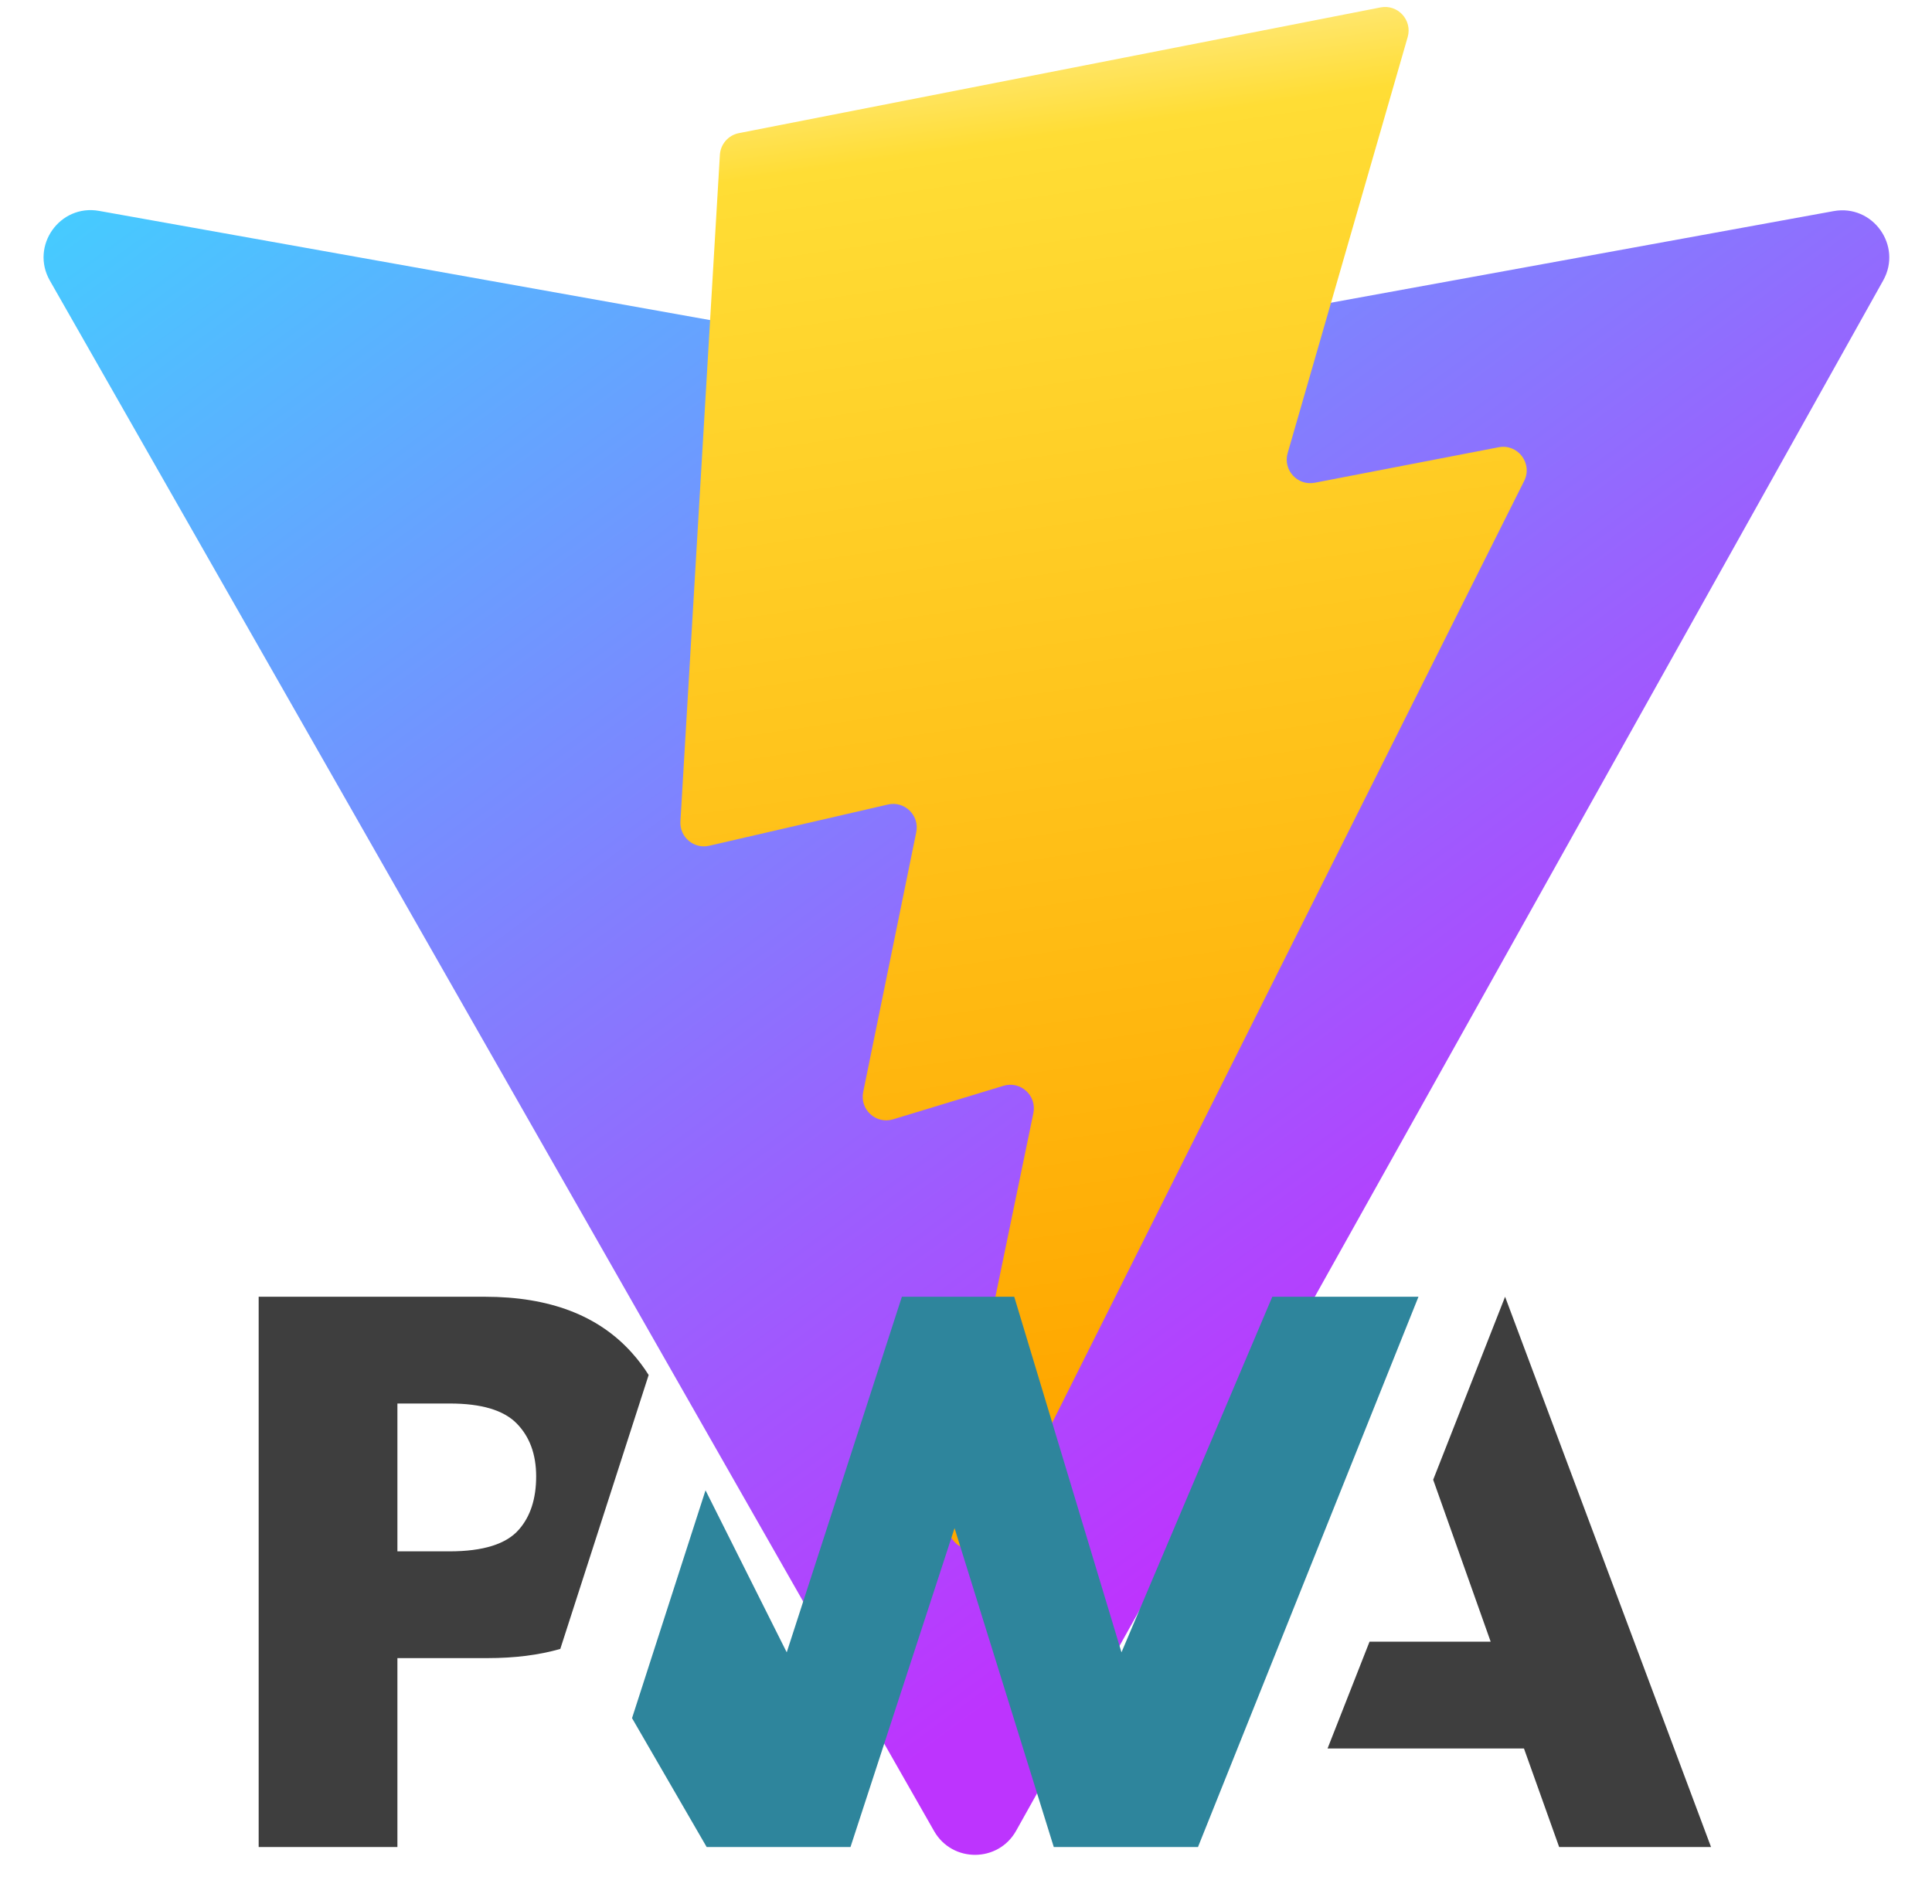
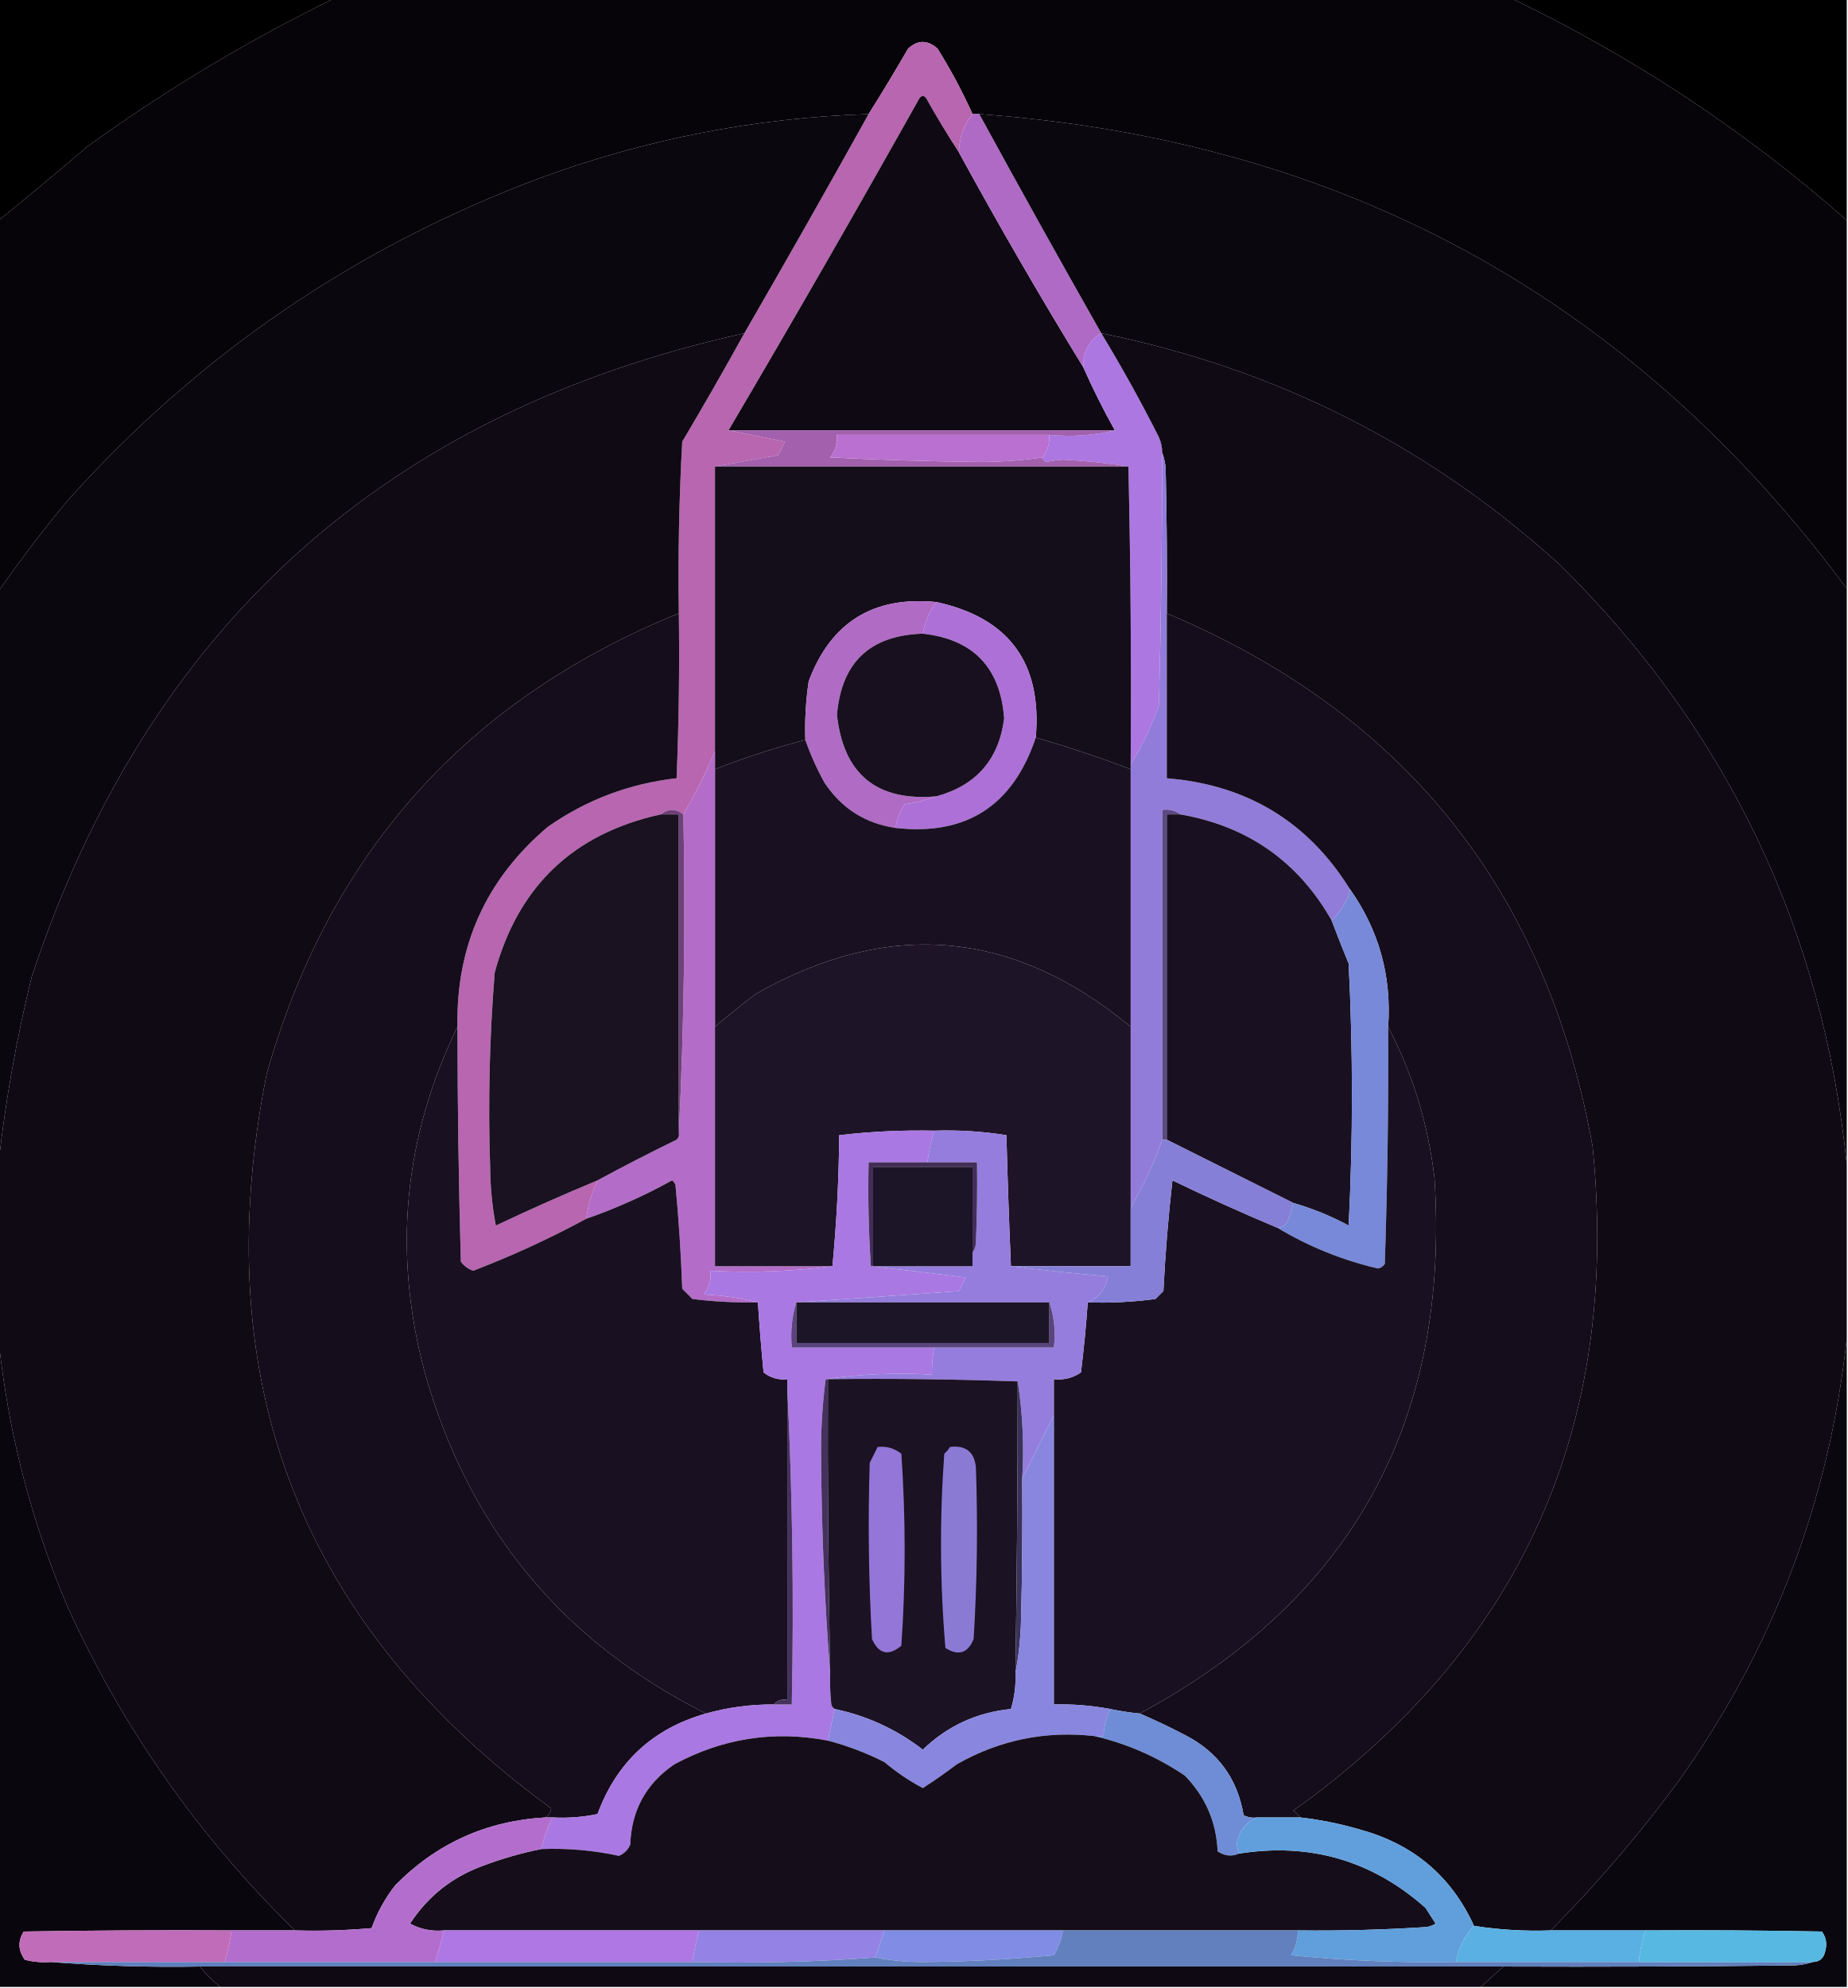
- <svg xmlns="http://www.w3.org/2000/svg" width="410" height="404" viewBox="0 0 410 404" fill="none" version="1.1" id="svg20">
-   <path d="M399.641 59.525L215.643 388.545C211.844 395.338 202.084 395.378 198.228 388.618L10.582 59.556C6.381 52.19 12.68 43.267 21.028 44.759L205.223 77.682C206.398 77.892 207.601 77.89 208.776 77.676L389.119 44.806C397.439 43.289 403.768 52.143 399.641 59.525Z" fill="url(#paint0_linear)" id="path2" />
-   <defs id="defs18">
-     <linearGradient id="paint0_linear" x1="6" y1="33" x2="235" y2="344" gradientUnits="userSpaceOnUse">
-       <stop stop-color="#41D1FF" id="stop6" />
-       <stop offset="1" stop-color="#BD34FE" id="stop8" />
-     </linearGradient>
-     <linearGradient id="paint1_linear" x1="194.651" y1="8.818" x2="236.076" y2="292.989" gradientUnits="userSpaceOnUse">
-       <stop stop-color="#FFEA83" id="stop11" />
-       <stop offset="0.083" stop-color="#FFDD35" id="stop13" />
-       <stop offset="1" stop-color="#FFA800" id="stop15" />
-     </linearGradient>
-   </defs>
-   <path d="M292.965 1.574L156.801 28.255C154.563 28.694 152.906 30.59 152.771 32.866L144.395 174.33C144.198 177.662 147.258 180.248 150.51 179.498L188.42 170.749C191.967 169.931 195.172 173.055 194.443 176.622L183.18 231.775C182.422 235.487 185.907 238.661 189.532 237.56L212.947 230.446C216.577 229.344 220.065 232.527 219.297 236.242L201.398 322.875C200.278 328.294 207.486 331.249 210.492 326.603L212.5 323.5L323.454 102.072C325.312 98.365 322.108 94.137 318.036 94.923L279.014 102.454C275.347 103.161 272.227 99.746 273.262 96.158L298.731 7.867C299.767 4.273 296.636 0.855 292.965 1.574Z" fill="url(#paint1_linear)" id="path4" />
-   <g id="layer1">
-     <g id="g8" transform="matrix(0.1578966,0,0,0.1589033,54.89293,275.2164)">
-       <path fill="#3d3d3d" fill-opacity="1" stroke-width="0.2" stroke-linejoin="round" d="m 1436.62,603.304 56.39,-142.599 h 162.82 L 1578.56,244.39 1675.2,5.28336e-4 1952,734.933 h -204.13 l -47.3,-131.629 z" id="path2-1" style="fill:#3e3e3e;fill-opacity:1" />
-       <path fill="#5a0fc8" fill-opacity="1" stroke-width="0.2" stroke-linejoin="round" d="M 1262.47,734.935 1558.79,0.002 1362.34,0.003 1159.64,474.933 1015.5,0.004 H 864.499 L 709.731,474.933 600.585,258.517 501.812,562.819 602.096,734.935 h 193.331 l 139.857,-425.91 133.346,425.91 z" id="path4-4" style="fill:#2e859c;fill-opacity:1" />
-       <path fill="#3d3d3d" fill-opacity="1" stroke-width="0.2" stroke-linejoin="round" d="m 186.476,482.643 h 121.003 c 36.654,0 69.293,-4.091 97.917,-12.273 l 31.293,-96.408 87.459,-269.446 C 517.484,93.954 509.876,83.967 501.324,74.557 456.419,24.852 390.719,4.06265e-4 304.222,4.06265e-4 H -3.8147e-6 V 734.933 H 186.476 Z M 346.642,169.079 c 17.54,17.653 26.309,41.276 26.309,70.871 0,29.822 -7.713,53.474 -23.138,70.956 -16.91,19.425 -48.047,29.137 -93.409,29.137 H 186.476 V 142.598 h 70.442 c 42.277,0 72.185,8.827 89.724,26.481 z" id="path6" style="fill:#3e3e3e;fill-opacity:1" />
-     </g>
+ <svg xmlns="http://www.w3.org/2000/svg" version="1.1" width="818px" height="880px" style="shape-rendering:geometricPrecision; text-rendering:geometricPrecision; image-rendering:optimizeQuality; fill-rule:evenodd; clip-rule:evenodd">
+   <g>
+     <path style="opacity:1" fill="#000000" d="M -0.5,-0.5 C 48.833,-0.5 98.167,-0.5 147.5,-0.5C 109.26,18.257 72.927,40.09 38.5,65C 25.627,76.045 12.627,86.878 -0.5,97.5C -0.5,64.833 -0.5,32.167 -0.5,-0.5 Z" />
+   </g>
+   <g>
+     <path style="opacity:1" fill="#060409" d="M 147.5,-0.5 C 321.5,-0.5 495.5,-0.5 669.5,-0.5C 723.424,25.459 772.757,58.125 817.5,97.5C 817.5,151.833 817.5,206.167 817.5,260.5C 722.176,132.071 594.176,62.071 433.5,50.5C 432.5,50.5 431.5,50.5 430.5,50.5C 425.999,40.493 420.832,30.827 415,21.5C 410.591,17.607 406.258,17.607 402,21.5C 396.338,31.315 390.505,40.982 384.5,50.5C 334.246,52.118 285.579,61.618 238.5,79C 157.288,109.51 87.788,157.01 30,221.5C 19.203,234.449 9.036,247.783 -0.5,261.5C -0.5,206.833 -0.5,152.167 -0.5,97.5C 12.627,86.878 25.627,76.045 38.5,65C 72.927,40.09 109.26,18.257 147.5,-0.5 Z" />
+   </g>
+   <g>
+     <path style="opacity:1" fill="#000000" d="M 669.5,-0.5 C 718.833,-0.5 768.167,-0.5 817.5,-0.5C 817.5,32.167 817.5,64.833 817.5,97.5C 772.757,58.125 723.424,25.459 669.5,-0.5 Z" />
+   </g>
+   <g>
+     <path style="opacity:1" fill="#b866b0" d="M 430.5,50.5 C 426.536,55.437 424.536,61.104 424.5,67.5C 419.441,59.73 414.608,51.73 410,43.5C 409,42.167 408,42.167 407,43.5C 379.327,92.854 351.16,141.854 322.5,190.5C 330.723,192.063 339.057,193.73 347.5,195.5C 346.5,197.5 345.5,199.5 344.5,201.5C 335.035,203.181 325.702,204.847 316.5,206.5C 316.5,248.5 316.5,290.5 316.5,332.5C 312.376,342.081 307.709,351.414 302.5,360.5C 299.167,357.833 295.833,357.833 292.5,360.5C 253.872,368.96 229.372,392.293 219,430.5C 216.667,459.459 216.001,488.459 217,517.5C 217.097,525.925 217.93,534.258 219.5,542.5C 234.363,535.438 249.363,528.772 264.5,522.5C 261.966,527.905 260.299,533.571 259.5,539.5C 243.338,548.247 226.671,555.914 209.5,562.5C 207.247,561.747 205.413,560.414 204,558.5C 203.029,523.84 202.529,489.173 202.5,454.5C 201.858,418.621 215.192,389.121 242.5,366C 259.647,354.005 278.647,346.839 299.5,344.5C 300.5,320.176 300.833,295.842 300.5,271.5C 300.101,246.14 300.601,220.807 302,195.5C 311.431,179.636 320.598,163.636 329.5,147.5C 348.071,115.364 366.404,83.031 384.5,50.5C 390.505,40.982 396.338,31.315 402,21.5C 406.258,17.607 410.591,17.607 415,21.5C 420.832,30.827 425.999,40.493 430.5,50.5 Z" />
+   </g>
+   <g>
+     <path style="opacity:1" fill="#0f0913" d="M 424.5,67.5 C 442.104,99.725 460.438,131.392 479.5,162.5C 483.762,172.078 488.429,181.412 493.5,190.5C 436.5,190.5 379.5,190.5 322.5,190.5C 351.16,141.854 379.327,92.854 407,43.5C 408,42.167 409,42.167 410,43.5C 414.608,51.73 419.441,59.73 424.5,67.5 Z" />
+   </g>
+   <g>
+     <path style="opacity:1" fill="#0b070f" d="M 384.5,50.5 C 366.404,83.031 348.071,115.364 329.5,147.5C 170.371,182.797 65.204,277.797 14,432.5C 7.419,459.331 2.585,486.331 -0.5,513.5C -0.5,429.5 -0.5,345.5 -0.5,261.5C 9.036,247.783 19.203,234.449 30,221.5C 87.788,157.01 157.288,109.51 238.5,79C 285.579,61.618 334.246,52.118 384.5,50.5 Z" />
+   </g>
+   <g>
+     <path style="opacity:1" fill="#af6ac5" d="M 430.5,50.5 C 431.5,50.5 432.5,50.5 433.5,50.5C 451.234,82.967 469.234,115.301 487.5,147.5C 481.996,150.833 479.33,155.833 479.5,162.5C 460.438,131.392 442.104,99.725 424.5,67.5C 424.536,61.104 426.536,55.437 430.5,50.5 Z" />
+   </g>
+   <g>
+     <path style="opacity:1" fill="#0b070f" d="M 433.5,50.5 C 594.176,62.071 722.176,132.071 817.5,260.5C 817.5,345.5 817.5,430.5 817.5,515.5C 806.969,411.61 764.636,323.11 690.5,250C 632.47,197.317 564.803,163.151 487.5,147.5C 469.234,115.301 451.234,82.967 433.5,50.5 Z" />
+   </g>
+   <g>
+     <path style="opacity:1" fill="#100a14" d="M 329.5,147.5 C 320.598,163.636 311.431,179.636 302,195.5C 300.601,220.807 300.101,246.14 300.5,271.5C 206.488,309.685 145.655,377.685 118,475.5C 91.082,611.151 133.082,719.484 244,800.5C 243.807,802.082 242.974,803.416 241.5,804.5C 215.389,805.976 193.223,815.976 175,834.5C 170.452,840.264 166.952,846.598 164.5,853.5C 153.186,854.499 141.853,854.832 130.5,854.5C 88.14,813.134 54.64,765.467 30,711.5C 14.018,673.899 3.851,634.899 -0.5,594.5C -0.5,567.5 -0.5,540.5 -0.5,513.5C 2.585,486.331 7.419,459.331 14,432.5C 65.204,277.797 170.371,182.797 329.5,147.5 Z" />
+   </g>
+   <g>
+     <path style="opacity:1" fill="#ac77e1" d="M 487.5,147.5 C 496.564,162.429 505.064,177.762 513,193.5C 513.977,195.74 514.477,198.073 514.5,200.5C 514.443,237.839 513.943,275.172 513,312.5C 509.604,321.624 505.437,330.29 500.5,338.5C 500.832,294.33 500.499,250.33 499.5,206.5C 490.039,204.965 480.372,203.965 470.5,203.5C 468.135,203.636 465.802,203.97 463.5,204.5C 462.287,204.253 461.62,203.586 461.5,202.5C 463.68,199.619 464.68,196.286 464.5,192.5C 474.378,193.425 484.044,192.759 493.5,190.5C 488.429,181.412 483.762,172.078 479.5,162.5C 479.33,155.833 481.996,150.833 487.5,147.5 Z" />
+   </g>
+   <g>
+     <path style="opacity:1" fill="#100a14" d="M 487.5,147.5 C 564.803,163.151 632.47,197.317 690.5,250C 764.636,323.11 806.969,411.61 817.5,515.5C 817.5,541.167 817.5,566.833 817.5,592.5C 809.727,664.369 784.894,729.702 743,788.5C 725.817,811.834 706.983,833.834 686.5,854.5C 675.071,854.923 663.737,854.257 652.5,852.5C 642.524,830.649 625.857,816.483 602.5,810C 593.648,807.37 584.648,805.536 575.5,804.5C 574.77,803.288 573.77,802.288 572.5,801.5C 673.281,729.567 717.448,631.567 705,507.5C 684.724,394.509 621.891,315.842 516.5,271.5C 516.667,250.164 516.5,228.831 516,207.5C 515.814,204.964 515.314,202.631 514.5,200.5C 514.477,198.073 513.977,195.74 513,193.5C 505.064,177.762 496.564,162.429 487.5,147.5 Z" />
+   </g>
+   <g>
+     <path style="opacity:1" fill="#a260ad" d="M 322.5,190.5 C 379.5,190.5 436.5,190.5 493.5,190.5C 484.044,192.759 474.378,193.425 464.5,192.5C 433.167,192.5 401.833,192.5 370.5,192.5C 370.704,196.22 369.704,199.553 367.5,202.5C 389.653,203.608 411.819,204.275 434,204.5C 443.396,204.473 452.563,203.806 461.5,202.5C 461.62,203.586 462.287,204.253 463.5,204.5C 465.802,203.97 468.135,203.636 470.5,203.5C 480.372,203.965 490.039,204.965 499.5,206.5C 438.5,206.5 377.5,206.5 316.5,206.5C 325.702,204.847 335.035,203.181 344.5,201.5C 345.5,199.5 346.5,197.5 347.5,195.5C 339.057,193.73 330.723,192.063 322.5,190.5 Z" />
+   </g>
+   <g>
+     <path style="opacity:1" fill="#b970d0" d="M 464.5,192.5 C 464.68,196.286 463.68,199.619 461.5,202.5C 452.563,203.806 443.396,204.473 434,204.5C 411.819,204.275 389.653,203.608 367.5,202.5C 369.704,199.553 370.704,196.22 370.5,192.5C 401.833,192.5 433.167,192.5 464.5,192.5 Z" />
+   </g>
+   <g>
+     <path style="opacity:1" fill="#927cda" d="M 514.5,200.5 C 515.314,202.631 515.814,204.964 516,207.5C 516.5,228.831 516.667,250.164 516.5,271.5C 516.5,295.833 516.5,320.167 516.5,344.5C 551.912,347.355 578.912,363.688 597.5,393.5C 597.509,395.308 597.009,396.975 596,398.5C 594.301,401.921 592.135,404.921 589.5,407.5C 574.667,381.362 552.334,365.695 522.5,360.5C 520.22,358.777 517.553,358.111 514.5,358.5C 514.5,407.167 514.5,455.833 514.5,504.5C 510.8,514.925 506.133,524.925 500.5,534.5C 500.5,507.833 500.5,481.167 500.5,454.5C 500.5,416.5 500.5,378.5 500.5,340.5C 500.5,339.833 500.5,339.167 500.5,338.5C 505.437,330.29 509.604,321.624 513,312.5C 513.943,275.172 514.443,237.839 514.5,200.5 Z" />
+   </g>
+   <g>
+     <path style="opacity:1" fill="#140d1a" d="M 316.5,206.5 C 377.5,206.5 438.5,206.5 499.5,206.5C 500.499,250.33 500.832,294.33 500.5,338.5C 500.5,339.167 500.5,339.833 500.5,340.5C 486.695,335.232 472.695,330.565 458.5,326.5C 461.347,293.491 446.681,273.491 414.5,266.5C 386.632,263.748 367.799,275.414 358,301.5C 356.703,310.114 356.203,318.781 356.5,327.5C 342.897,331.034 329.564,335.368 316.5,340.5C 316.5,337.833 316.5,335.167 316.5,332.5C 316.5,290.5 316.5,248.5 316.5,206.5 Z" />
+   </g>
+   <g>
+     <path style="opacity:1" fill="#b06bc5" d="M 414.5,266.5 C 411.402,270.697 409.402,275.363 408.5,280.5C 385.117,281.217 372.451,293.217 370.5,316.5C 373.455,342.787 388.122,354.787 414.5,352.5C 410.076,354.132 405.409,355.298 400.5,356C 398.329,359.184 396.996,362.684 396.5,366.5C 383.061,364.527 372.561,357.86 365,346.5C 361.562,340.303 358.729,333.969 356.5,327.5C 356.203,318.781 356.703,310.114 358,301.5C 367.799,275.414 386.632,263.748 414.5,266.5 Z" />
+   </g>
+   <g>
+     <path style="opacity:1" fill="#ad70d7" d="M 414.5,266.5 C 446.681,273.491 461.347,293.491 458.5,326.5C 448.384,356.676 427.718,370.009 396.5,366.5C 396.996,362.684 398.329,359.184 400.5,356C 405.409,355.298 410.076,354.132 414.5,352.5C 432.177,347.657 442.177,336.157 444.5,318C 442.813,295.482 430.813,282.982 408.5,280.5C 409.402,275.363 411.402,270.697 414.5,266.5 Z" />
+   </g>
+   <g>
+     <path style="opacity:1" fill="#150d1b" d="M 300.5,271.5 C 300.833,295.842 300.5,320.176 299.5,344.5C 278.647,346.839 259.647,354.005 242.5,366C 215.192,389.121 201.858,418.621 202.5,454.5C 178.666,503.539 173.833,554.539 188,607.5C 207.357,676.28 248.857,726.613 312.5,758.5C 288.984,765.182 272.984,780.015 264.5,803C 257.924,804.377 251.257,804.877 244.5,804.5C 243.5,804.5 242.5,804.5 241.5,804.5C 242.974,803.416 243.807,802.082 244,800.5C 133.082,719.484 91.082,611.151 118,475.5C 145.655,377.685 206.488,309.685 300.5,271.5 Z" />
+   </g>
+   <g>
+     <path style="opacity:1" fill="#150d1b" d="M 516.5,271.5 C 621.891,315.842 684.724,394.509 705,507.5C 717.448,631.567 673.281,729.567 572.5,801.5C 573.77,802.288 574.77,803.288 575.5,804.5C 569.167,804.5 562.833,804.5 556.5,804.5C 554.396,804.799 552.396,804.466 550.5,803.5C 547.78,787.284 539.113,775.45 524.5,768C 517.897,764.531 511.231,761.364 504.5,758.5C 598.478,707.919 641.978,628.919 635,521.5C 632.259,497.787 625.426,475.454 614.5,454.5C 616.053,431.999 610.386,411.666 597.5,393.5C 578.912,363.688 551.912,347.355 516.5,344.5C 516.5,320.167 516.5,295.833 516.5,271.5 Z" />
+   </g>
+   <g>
+     <path style="opacity:1" fill="#18101f" d="M 408.5,280.5 C 430.813,282.982 442.813,295.482 444.5,318C 442.177,336.157 432.177,347.657 414.5,352.5C 388.122,354.787 373.455,342.787 370.5,316.5C 372.451,293.217 385.117,281.217 408.5,280.5 Z" />
+   </g>
+   <g>
+     <path style="opacity:1" fill="#191121" d="M 458.5,326.5 C 472.695,330.565 486.695,335.232 500.5,340.5C 500.5,378.5 500.5,416.5 500.5,454.5C 448.538,411.439 393.205,406.605 334.5,440C 328.336,444.667 322.336,449.5 316.5,454.5C 316.5,416.5 316.5,378.5 316.5,340.5C 329.564,335.368 342.897,331.034 356.5,327.5C 358.729,333.969 361.562,340.303 365,346.5C 372.561,357.86 383.061,364.527 396.5,366.5C 427.718,370.009 448.384,356.676 458.5,326.5 Z" />
+   </g>
+   <g>
+     <path style="opacity:1" fill="#b36dc8" d="M 316.5,332.5 C 316.5,335.167 316.5,337.833 316.5,340.5C 316.5,378.5 316.5,416.5 316.5,454.5C 316.5,489.833 316.5,525.167 316.5,560.5C 333.833,560.5 351.167,560.5 368.5,560.5C 350.692,562.793 332.692,563.46 314.5,562.5C 314.931,566.422 313.931,569.922 311.5,573C 319.752,573.393 327.752,574.559 335.5,576.5C 325.796,576.698 316.13,576.198 306.5,575C 305,573.5 303.5,572 302,570.5C 301.459,555.137 300.459,539.804 299,524.5C 298.692,523.692 298.192,523.025 297.5,522.5C 285.284,529.276 272.618,534.943 259.5,539.5C 260.299,533.571 261.966,527.905 264.5,522.5C 275.949,516.274 287.616,510.274 299.5,504.5C 300.386,503.675 300.719,502.675 300.5,501.5C 302.784,454.676 303.451,407.676 302.5,360.5C 307.709,351.414 312.376,342.081 316.5,332.5 Z" />
+   </g>
+   <g>
+     <path style="opacity:1" fill="#5a4a84" d="M 522.5,360.5 C 520.5,360.5 518.5,360.5 516.5,360.5C 516.5,408.5 516.5,456.5 516.5,504.5C 515.833,504.5 515.167,504.5 514.5,504.5C 514.5,455.833 514.5,407.167 514.5,358.5C 517.553,358.111 520.22,358.777 522.5,360.5 Z" />
+   </g>
+   <g>
+     <path style="opacity:1" fill="#1a1121" d="M 292.5,360.5 C 295.167,360.5 297.833,360.5 300.5,360.5C 300.5,407.5 300.5,454.5 300.5,501.5C 300.719,502.675 300.386,503.675 299.5,504.5C 287.616,510.274 275.949,516.274 264.5,522.5C 249.363,528.772 234.363,535.438 219.5,542.5C 217.93,534.258 217.097,525.925 217,517.5C 216.001,488.459 216.667,459.459 219,430.5C 229.372,392.293 253.872,368.96 292.5,360.5 Z" />
+   </g>
+   <g>
+     <path style="opacity:1" fill="#6e4279" d="M 302.5,360.5 C 303.451,407.676 302.784,454.676 300.5,501.5C 300.5,454.5 300.5,407.5 300.5,360.5C 297.833,360.5 295.167,360.5 292.5,360.5C 295.833,357.833 299.167,357.833 302.5,360.5 Z" />
+   </g>
+   <g>
+     <path style="opacity:1" fill="#191121" d="M 522.5,360.5 C 552.334,365.695 574.667,381.362 589.5,407.5C 591.903,413.878 594.403,420.211 597,426.5C 598.939,465.163 598.939,503.83 597,542.5C 589.183,538.284 581.016,534.951 572.5,532.5C 553.833,523.167 535.167,513.833 516.5,504.5C 516.5,456.5 516.5,408.5 516.5,360.5C 518.5,360.5 520.5,360.5 522.5,360.5 Z" />
+   </g>
+   <g>
+     <path style="opacity:1" fill="#7789d8" d="M 597.5,393.5 C 610.386,411.666 616.053,431.999 614.5,454.5C 614.681,489.51 614.181,524.51 613,559.5C 612.261,560.574 611.261,561.241 610,561.5C 594.135,557.81 579.301,551.81 565.5,543.5C 567.09,543.372 568.423,542.705 569.5,541.5C 570.877,538.596 571.877,535.596 572.5,532.5C 581.016,534.951 589.183,538.284 597,542.5C 598.939,503.83 598.939,465.163 597,426.5C 594.403,420.211 591.903,413.878 589.5,407.5C 592.135,404.921 594.301,401.921 596,398.5C 597.009,396.975 597.509,395.308 597.5,393.5 Z" />
+   </g>
+   <g>
+     <path style="opacity:1" fill="#1e1427" d="M 500.5,454.5 C 500.5,481.167 500.5,507.833 500.5,534.5C 500.5,543.167 500.5,551.833 500.5,560.5C 482.833,560.5 465.167,560.5 447.5,560.5C 446.679,541.329 446.012,521.996 445.5,502.5C 434.917,500.806 424.25,500.14 413.5,500.5C 399.442,500.206 385.442,500.872 371.5,502.5C 371.325,522.187 370.325,541.52 368.5,560.5C 351.167,560.5 333.833,560.5 316.5,560.5C 316.5,525.167 316.5,489.833 316.5,454.5C 322.336,449.5 328.336,444.667 334.5,440C 393.205,406.605 448.538,411.439 500.5,454.5 Z" />
+   </g>
+   <g>
+     <path style="opacity:1" fill="#191021" d="M 202.5,454.5 C 202.529,489.173 203.029,523.84 204,558.5C 205.413,560.414 207.247,561.747 209.5,562.5C 226.671,555.914 243.338,548.247 259.5,539.5C 272.618,534.943 285.284,529.276 297.5,522.5C 298.192,523.025 298.692,523.692 299,524.5C 300.459,539.804 301.459,555.137 302,570.5C 303.5,572 305,573.5 306.5,575C 316.13,576.198 325.796,576.698 335.5,576.5C 336.161,586.699 336.994,597.033 338,607.5C 341.078,609.931 344.578,610.931 348.5,610.5C 348.5,611.833 348.5,613.167 348.5,614.5C 348.5,660.5 348.5,706.5 348.5,752.5C 345.99,752.054 343.99,752.72 342.5,754.5C 332.276,754.437 322.276,755.77 312.5,758.5C 248.857,726.613 207.357,676.28 188,607.5C 173.833,554.539 178.666,503.539 202.5,454.5 Z" />
+   </g>
+   <g>
+     <path style="opacity:1" fill="#191121" d="M 614.5,454.5 C 625.426,475.454 632.259,497.787 635,521.5C 641.978,628.919 598.478,707.919 504.5,758.5C 500.124,758.091 495.79,757.425 491.5,756.5C 483.26,754.95 474.927,754.284 466.5,754.5C 466.5,711.833 466.5,669.167 466.5,626.5C 466.5,621.167 466.5,615.833 466.5,610.5C 470.91,610.969 474.91,609.969 478.5,607.5C 479.799,597.047 480.799,586.714 481.5,576.5C 491.55,576.831 501.55,576.331 511.5,575C 512.667,573.833 513.833,572.667 515,571.5C 515.813,555.121 517.146,538.788 519,522.5C 534.328,529.915 549.828,536.915 565.5,543.5C 579.301,551.81 594.135,557.81 610,561.5C 611.261,561.241 612.261,560.574 613,559.5C 614.181,524.51 614.681,489.51 614.5,454.5 Z" />
+   </g>
+   <g>
+     <path style="opacity:1" fill="#aa78e2" d="M 413.5,500.5 C 412.185,505.094 411.185,509.761 410.5,514.5C 401.833,514.5 393.167,514.5 384.5,514.5C 384.17,530.009 384.504,545.342 385.5,560.5C 399.374,562.038 413.374,563.705 427.5,565.5C 426.5,567.5 425.5,569.5 424.5,571.5C 400.354,573.247 376.354,574.913 352.5,576.5C 350.541,582.75 349.874,589.416 350.5,596.5C 371.5,596.5 392.5,596.5 413.5,596.5C 412.838,600.466 412.505,604.466 412.5,608.5C 396.64,607.564 380.973,608.231 365.5,610.5C 363.942,622.29 363.276,634.29 363.5,646.5C 363.699,678.04 365.032,709.374 367.5,740.5C 367.334,745.179 367.501,749.845 368,754.5C 368.278,755.416 368.778,756.082 369.5,756.5C 368.503,761.161 367.503,765.827 366.5,770.5C 342.643,765.932 319.977,769.432 298.5,781C 286.027,789.492 279.527,801.325 279,816.5C 278,818.833 276.333,820.5 274,821.5C 262.686,819.052 251.186,818.052 239.5,818.5C 240.769,813.693 242.436,809.027 244.5,804.5C 251.257,804.877 257.924,804.377 264.5,803C 272.984,780.015 288.984,765.182 312.5,758.5C 322.276,755.77 332.276,754.437 342.5,754.5C 345.167,754.5 347.833,754.5 350.5,754.5C 351.462,707.657 350.795,660.99 348.5,614.5C 348.5,613.167 348.5,611.833 348.5,610.5C 344.578,610.931 341.078,609.931 338,607.5C 336.994,597.033 336.161,586.699 335.5,576.5C 327.752,574.559 319.752,573.393 311.5,573C 313.931,569.922 314.931,566.422 314.5,562.5C 332.692,563.46 350.692,562.793 368.5,560.5C 370.325,541.52 371.325,522.187 371.5,502.5C 385.442,500.872 399.442,500.206 413.5,500.5 Z" />
+   </g>
+   <g>
+     <path style="opacity:1" fill="#957ddd" d="M 413.5,500.5 C 424.25,500.14 434.917,500.806 445.5,502.5C 446.012,521.996 446.679,541.329 447.5,560.5C 461.656,562.259 475.989,563.759 490.5,565C 489.515,570.477 486.515,574.31 481.5,576.5C 480.799,586.714 479.799,597.047 478.5,607.5C 474.91,609.969 470.91,610.969 466.5,610.5C 466.5,615.833 466.5,621.167 466.5,626.5C 461.833,635.833 457.167,645.167 452.5,654.5C 453.367,639.979 452.7,625.645 450.5,611.5C 422.672,610.502 394.672,610.169 366.5,610.5C 366.167,610.5 365.833,610.5 365.5,610.5C 380.973,608.231 396.64,607.564 412.5,608.5C 412.505,604.466 412.838,600.466 413.5,596.5C 431.167,596.5 448.833,596.5 466.5,596.5C 467.363,589.611 466.697,582.944 464.5,576.5C 427.167,576.5 389.833,576.5 352.5,576.5C 376.354,574.913 400.354,573.247 424.5,571.5C 425.5,569.5 426.5,567.5 427.5,565.5C 413.374,563.705 399.374,562.038 385.5,560.5C 385.833,560.5 386.167,560.5 386.5,560.5C 401.167,560.5 415.833,560.5 430.5,560.5C 430.5,558.5 430.5,556.5 430.5,554.5C 431.29,553.391 431.79,552.058 432,550.5C 432.5,538.505 432.667,526.505 432.5,514.5C 425.167,514.5 417.833,514.5 410.5,514.5C 411.185,509.761 412.185,505.094 413.5,500.5 Z" />
+   </g>
+   <g>
+     <path style="opacity:1" fill="#867fd7" d="M 514.5,504.5 C 515.167,504.5 515.833,504.5 516.5,504.5C 535.167,513.833 553.833,523.167 572.5,532.5C 571.877,535.596 570.877,538.596 569.5,541.5C 568.423,542.705 567.09,543.372 565.5,543.5C 549.828,536.915 534.328,529.915 519,522.5C 517.146,538.788 515.813,555.121 515,571.5C 513.833,572.667 512.667,573.833 511.5,575C 501.55,576.331 491.55,576.831 481.5,576.5C 486.515,574.31 489.515,570.477 490.5,565C 475.989,563.759 461.656,562.259 447.5,560.5C 465.167,560.5 482.833,560.5 500.5,560.5C 500.5,551.833 500.5,543.167 500.5,534.5C 506.133,524.925 510.8,514.925 514.5,504.5 Z" />
+   </g>
+   <g>
+     <path style="opacity:1" fill="#422e58" d="M 410.5,514.5 C 417.833,514.5 425.167,514.5 432.5,514.5C 432.667,526.505 432.5,538.505 432,550.5C 431.79,552.058 431.29,553.391 430.5,554.5C 430.5,541.833 430.5,529.167 430.5,516.5C 415.833,516.5 401.167,516.5 386.5,516.5C 386.5,531.167 386.5,545.833 386.5,560.5C 386.167,560.5 385.833,560.5 385.5,560.5C 384.504,545.342 384.17,530.009 384.5,514.5C 393.167,514.5 401.833,514.5 410.5,514.5 Z" />
+   </g>
+   <g>
+     <path style="opacity:1" fill="#1c1427" d="M 430.5,554.5 C 430.5,556.5 430.5,558.5 430.5,560.5C 415.833,560.5 401.167,560.5 386.5,560.5C 386.5,545.833 386.5,531.167 386.5,516.5C 401.167,516.5 415.833,516.5 430.5,516.5C 430.5,529.167 430.5,541.833 430.5,554.5 Z" />
+   </g>
+   <g>
+     <path style="opacity:1" fill="#59447d" d="M 352.5,576.5 C 352.5,582.5 352.5,588.5 352.5,594.5C 389.833,594.5 427.167,594.5 464.5,594.5C 464.5,588.5 464.5,582.5 464.5,576.5C 466.697,582.944 467.363,589.611 466.5,596.5C 448.833,596.5 431.167,596.5 413.5,596.5C 392.5,596.5 371.5,596.5 350.5,596.5C 349.874,589.416 350.541,582.75 352.5,576.5 Z" />
+   </g>
+   <g>
+     <path style="opacity:1" fill="#1c1427" d="M 352.5,576.5 C 389.833,576.5 427.167,576.5 464.5,576.5C 464.5,582.5 464.5,588.5 464.5,594.5C 427.167,594.5 389.833,594.5 352.5,594.5C 352.5,588.5 352.5,582.5 352.5,576.5 Z" />
+   </g>
+   <g>
+     <path style="opacity:1" fill="#0a070e" d="M 817.5,592.5 C 817.5,688.167 817.5,783.833 817.5,879.5C 763.5,879.5 709.5,879.5 655.5,879.5C 658.833,876.5 662.167,873.5 665.5,870.5C 708.501,870.667 751.501,870.5 794.5,870C 797.365,869.817 800.031,869.317 802.5,868.5C 805.595,868.374 807.428,866.707 808,863.5C 808.847,860.412 808.347,857.579 806.5,855C 780.502,854.5 754.502,854.333 728.5,854.5C 714.5,854.5 700.5,854.5 686.5,854.5C 706.983,833.834 725.817,811.834 743,788.5C 784.894,729.702 809.727,664.369 817.5,592.5 Z" />
+   </g>
+   <g>
+     <path style="opacity:1" fill="#0a060e" d="M -0.5,594.5 C 3.851,634.899 14.018,673.899 30,711.5C 54.64,765.467 88.14,813.134 130.5,854.5C 121.167,854.5 111.833,854.5 102.5,854.5C 71.832,854.333 41.165,854.5 10.5,855C 7.836,859.22 8.003,863.387 11,867.5C 14.73,868.46 18.563,868.793 22.5,868.5C 44.308,870.228 66.308,870.895 88.5,870.5C 91.194,873.86 94.194,876.86 97.5,879.5C 64.833,879.5 32.167,879.5 -0.5,879.5C -0.5,784.5 -0.5,689.5 -0.5,594.5 Z" />
+   </g>
+   <g>
+     <path style="opacity:1" fill="#45315d" d="M 365.5,610.5 C 365.833,610.5 366.167,610.5 366.5,610.5C 366.325,653.839 366.659,697.172 367.5,740.5C 365.032,709.374 363.699,678.04 363.5,646.5C 363.276,634.29 363.942,622.29 365.5,610.5 Z" />
+   </g>
+   <g>
+     <path style="opacity:1" fill="#1b1223" d="M 366.5,610.5 C 394.672,610.169 422.672,610.502 450.5,611.5C 450.5,654.503 450.167,697.503 449.5,740.5C 449.755,745.957 449.088,751.29 447.5,756.5C 432.358,758.003 419.358,764.003 408.5,774.5C 396.898,765.533 383.898,759.533 369.5,756.5C 368.778,756.082 368.278,755.416 368,754.5C 367.501,749.845 367.334,745.179 367.5,740.5C 366.659,697.172 366.325,653.839 366.5,610.5 Z" />
+   </g>
+   <g>
+     <path style="opacity:1" fill="#3a3259" d="M 450.5,611.5 C 452.7,625.645 453.367,639.979 452.5,654.5C 452.667,675.169 452.5,695.836 452,716.5C 451.826,724.717 450.993,732.717 449.5,740.5C 450.167,697.503 450.5,654.503 450.5,611.5 Z" />
+   </g>
+   <g>
+     <path style="opacity:1" fill="#8886df" d="M 466.5,626.5 C 466.5,669.167 466.5,711.833 466.5,754.5C 474.927,754.284 483.26,754.95 491.5,756.5C 489.684,760.284 488.684,764.284 488.5,768.5C 487.167,768.5 485.833,768.5 484.5,768.5C 462.814,766.051 442.48,770.217 423.5,781C 418.614,784.729 413.614,788.229 408.5,791.5C 402.448,788.289 396.781,784.456 391.5,780C 383.494,775.943 375.16,772.776 366.5,770.5C 367.503,765.827 368.503,761.161 369.5,756.5C 383.898,759.533 396.898,765.533 408.5,774.5C 419.358,764.003 432.358,758.003 447.5,756.5C 449.088,751.29 449.755,745.957 449.5,740.5C 450.993,732.717 451.826,724.717 452,716.5C 452.5,695.836 452.667,675.169 452.5,654.5C 457.167,645.167 461.833,635.833 466.5,626.5 Z" />
+   </g>
+   <g>
+     <path style="opacity:1" fill="#45315d" d="M 348.5,614.5 C 350.795,660.99 351.462,707.657 350.5,754.5C 347.833,754.5 345.167,754.5 342.5,754.5C 343.99,752.72 345.99,752.054 348.5,752.5C 348.5,706.5 348.5,660.5 348.5,614.5 Z" />
+   </g>
+   <g>
+     <path style="opacity:1" fill="#9376d7" d="M 388.5,640.5 C 392.422,640.069 395.922,641.069 399,643.5C 400.957,671.832 400.957,700.165 399,728.5C 393.326,733.214 388.993,732.214 386,725.5C 384.506,699.517 384.172,673.517 385,647.5C 386.18,645.14 387.347,642.807 388.5,640.5 Z" />
+   </g>
+   <g>
+     <path style="opacity:1" fill="#8b7ad4" d="M 420.5,640.5 C 427.46,639.636 431.293,642.636 432,649.5C 432.887,674.856 432.553,700.189 431,725.5C 428.481,731.794 424.315,733.127 418.5,729.5C 416.085,700.847 415.918,672.181 418,643.5C 419.045,642.627 419.878,641.627 420.5,640.5 Z" />
+   </g>
+   <g>
+     <path style="opacity:1" fill="#6f8dd6" d="M 491.5,756.5 C 495.79,757.425 500.124,758.091 504.5,758.5C 511.231,761.364 517.897,764.531 524.5,768C 539.113,775.45 547.78,787.284 550.5,803.5C 552.396,804.466 554.396,804.799 556.5,804.5C 551.451,806.717 548.451,810.55 547.5,816C 547.605,817.592 547.939,819.092 548.5,820.5C 545.277,821.925 542.11,821.592 539,819.5C 538.436,806.534 533.603,795.367 524.5,786C 512.156,777.656 498.823,771.822 484.5,768.5C 485.833,768.5 487.167,768.5 488.5,768.5C 488.684,764.284 489.684,760.284 491.5,756.5 Z" />
+   </g>
+   <g>
+     <path style="opacity:1" fill="#150e1a" d="M 484.5,768.5 C 498.823,771.822 512.156,777.656 524.5,786C 533.603,795.367 538.436,806.534 539,819.5C 542.11,821.592 545.277,821.925 548.5,820.5C 579.884,815.55 607.384,823.55 631,844.5C 632.5,846.833 634,849.167 635.5,851.5C 634.271,852.281 632.938,852.781 631.5,853C 612.521,854.239 593.521,854.739 574.5,854.5C 539.833,854.5 505.167,854.5 470.5,854.5C 444.167,854.5 417.833,854.5 391.5,854.5C 364.167,854.5 336.833,854.5 309.5,854.5C 271.833,854.5 234.167,854.5 196.5,854.5C 191.131,855.02 186.131,854.02 181.5,851.5C 189.378,839.451 200.045,830.951 213.5,826C 221.98,822.784 230.646,820.284 239.5,818.5C 251.186,818.052 262.686,819.052 274,821.5C 276.333,820.5 278,818.833 279,816.5C 279.527,801.325 286.027,789.492 298.5,781C 319.977,769.432 342.643,765.932 366.5,770.5C 375.16,772.776 383.494,775.943 391.5,780C 396.781,784.456 402.448,788.289 408.5,791.5C 413.614,788.229 418.614,784.729 423.5,781C 442.48,770.217 462.814,766.051 484.5,768.5 Z" />
+   </g>
+   <g>
+     <path style="opacity:1" fill="#b36ecd" d="M 241.5,804.5 C 242.5,804.5 243.5,804.5 244.5,804.5C 242.436,809.027 240.769,813.693 239.5,818.5C 230.646,820.284 221.98,822.784 213.5,826C 200.045,830.951 189.378,839.451 181.5,851.5C 186.131,854.02 191.131,855.02 196.5,854.5C 195.474,859.272 194.141,863.939 192.5,868.5C 161.5,868.5 130.5,868.5 99.5,868.5C 100.815,863.906 101.815,859.239 102.5,854.5C 111.833,854.5 121.167,854.5 130.5,854.5C 141.853,854.832 153.186,854.499 164.5,853.5C 166.952,846.598 170.452,840.264 175,834.5C 193.223,815.976 215.389,805.976 241.5,804.5 Z" />
+   </g>
+   <g>
+     <path style="opacity:1" fill="#609fdc" d="M 556.5,804.5 C 562.833,804.5 569.167,804.5 575.5,804.5C 584.648,805.536 593.648,807.37 602.5,810C 625.857,816.483 642.524,830.649 652.5,852.5C 648.247,857.007 645.58,862.34 644.5,868.5C 620.103,868.917 595.769,867.917 571.5,865.5C 573.522,862.103 574.522,858.436 574.5,854.5C 593.521,854.739 612.521,854.239 631.5,853C 632.938,852.781 634.271,852.281 635.5,851.5C 634,849.167 632.5,846.833 631,844.5C 607.384,823.55 579.884,815.55 548.5,820.5C 547.939,819.092 547.605,817.592 547.5,816C 548.451,810.55 551.451,806.717 556.5,804.5 Z" />
+   </g>
+   <g>
+     <path style="opacity:1" fill="#5ab0e3" d="M 652.5,852.5 C 663.737,854.257 675.071,854.923 686.5,854.5C 700.5,854.5 714.5,854.5 728.5,854.5C 726.869,859.024 725.869,863.691 725.5,868.5C 698.5,868.5 671.5,868.5 644.5,868.5C 645.58,862.34 648.247,857.007 652.5,852.5 Z" />
+   </g>
+   <g>
+     <path style="opacity:1" fill="#c16cb9" d="M 102.5,854.5 C 101.815,859.239 100.815,863.906 99.5,868.5C 73.833,868.5 48.167,868.5 22.5,868.5C 18.563,868.793 14.73,868.46 11,867.5C 8.003,863.387 7.836,859.22 10.5,855C 41.165,854.5 71.832,854.333 102.5,854.5 Z" />
+   </g>
+   <g>
+     <path style="opacity:1" fill="#af77e3" d="M 196.5,854.5 C 234.167,854.5 271.833,854.5 309.5,854.5C 308.185,859.094 307.185,863.761 306.5,868.5C 268.5,868.5 230.5,868.5 192.5,868.5C 194.141,863.939 195.474,859.272 196.5,854.5 Z" />
+   </g>
+   <g>
+     <path style="opacity:1" fill="#9483e4" d="M 309.5,854.5 C 336.833,854.5 364.167,854.5 391.5,854.5C 390.16,858.51 388.826,862.51 387.5,866.5C 360.726,868.478 333.726,869.144 306.5,868.5C 307.185,863.761 308.185,859.094 309.5,854.5 Z" />
+   </g>
+   <g>
+     <path style="opacity:1" fill="#818de4" d="M 391.5,854.5 C 417.833,854.5 444.167,854.5 470.5,854.5C 469.915,858.399 468.581,862.066 466.5,865.5C 447.219,867.367 427.886,868.367 408.5,868.5C 401.133,868.497 394.133,867.83 387.5,866.5C 388.826,862.51 390.16,858.51 391.5,854.5 Z" />
+   </g>
+   <g>
+     <path style="opacity:1" fill="#6180bd" d="M 470.5,854.5 C 505.167,854.5 539.833,854.5 574.5,854.5C 574.522,858.436 573.522,862.103 571.5,865.5C 595.769,867.917 620.103,868.917 644.5,868.5C 671.5,868.5 698.5,868.5 725.5,868.5C 751.167,868.5 776.833,868.5 802.5,868.5C 800.031,869.317 797.365,869.817 794.5,870C 751.501,870.5 708.501,870.667 665.5,870.5C 473.167,870.5 280.833,870.5 88.5,870.5C 66.308,870.895 44.308,870.228 22.5,868.5C 48.167,868.5 73.833,868.5 99.5,868.5C 130.5,868.5 161.5,868.5 192.5,868.5C 230.5,868.5 268.5,868.5 306.5,868.5C 333.726,869.144 360.726,868.478 387.5,866.5C 394.133,867.83 401.133,868.497 408.5,868.5C 427.886,868.367 447.219,867.367 466.5,865.5C 468.581,862.066 469.915,858.399 470.5,854.5 Z" />
+   </g>
+   <g>
+     <path style="opacity:1" fill="#57b9e2" d="M 728.5,854.5 C 754.502,854.333 780.502,854.5 806.5,855C 808.347,857.579 808.847,860.412 808,863.5C 807.428,866.707 805.595,868.374 802.5,868.5C 776.833,868.5 751.167,868.5 725.5,868.5C 725.869,863.691 726.869,859.024 728.5,854.5 Z" />
+   </g>
+   <g>
+     <path style="opacity:1" fill="#0e0912" d="M 88.5,870.5 C 280.833,870.5 473.167,870.5 665.5,870.5C 662.167,873.5 658.833,876.5 655.5,879.5C 469.5,879.5 283.5,879.5 97.5,879.5C 94.194,876.86 91.194,873.86 88.5,870.5 Z" />
  </g>
</svg>
